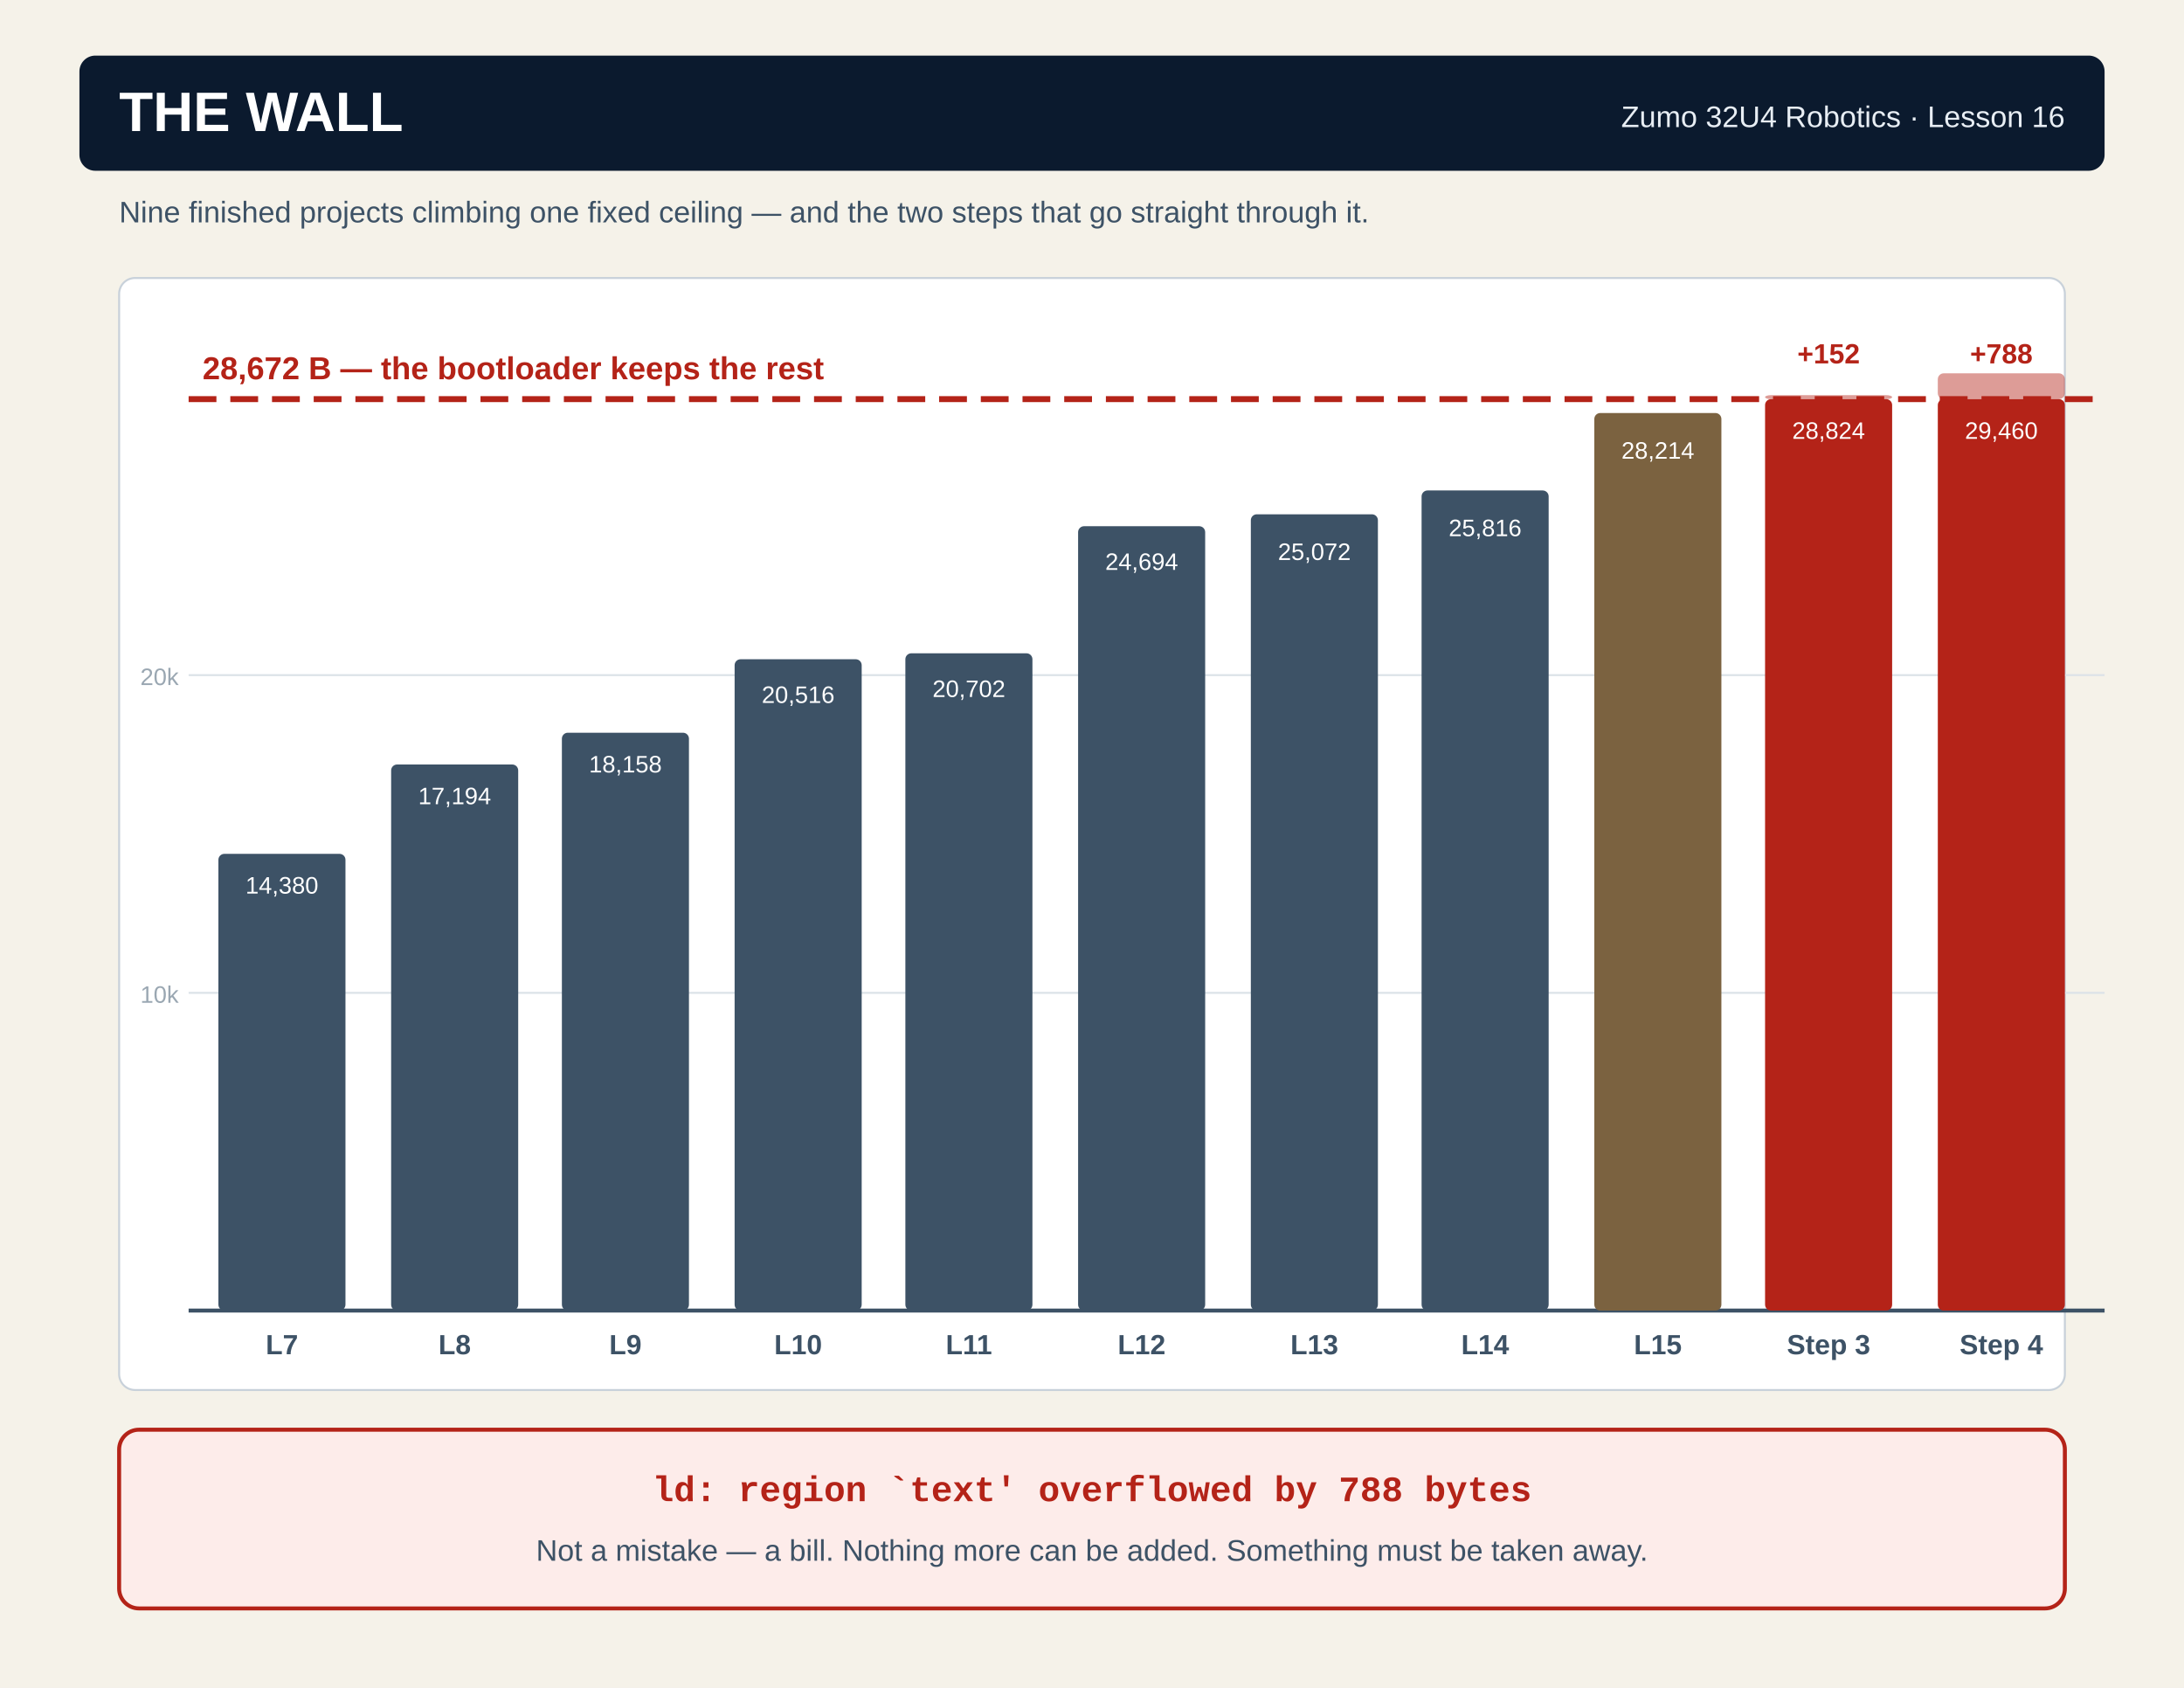
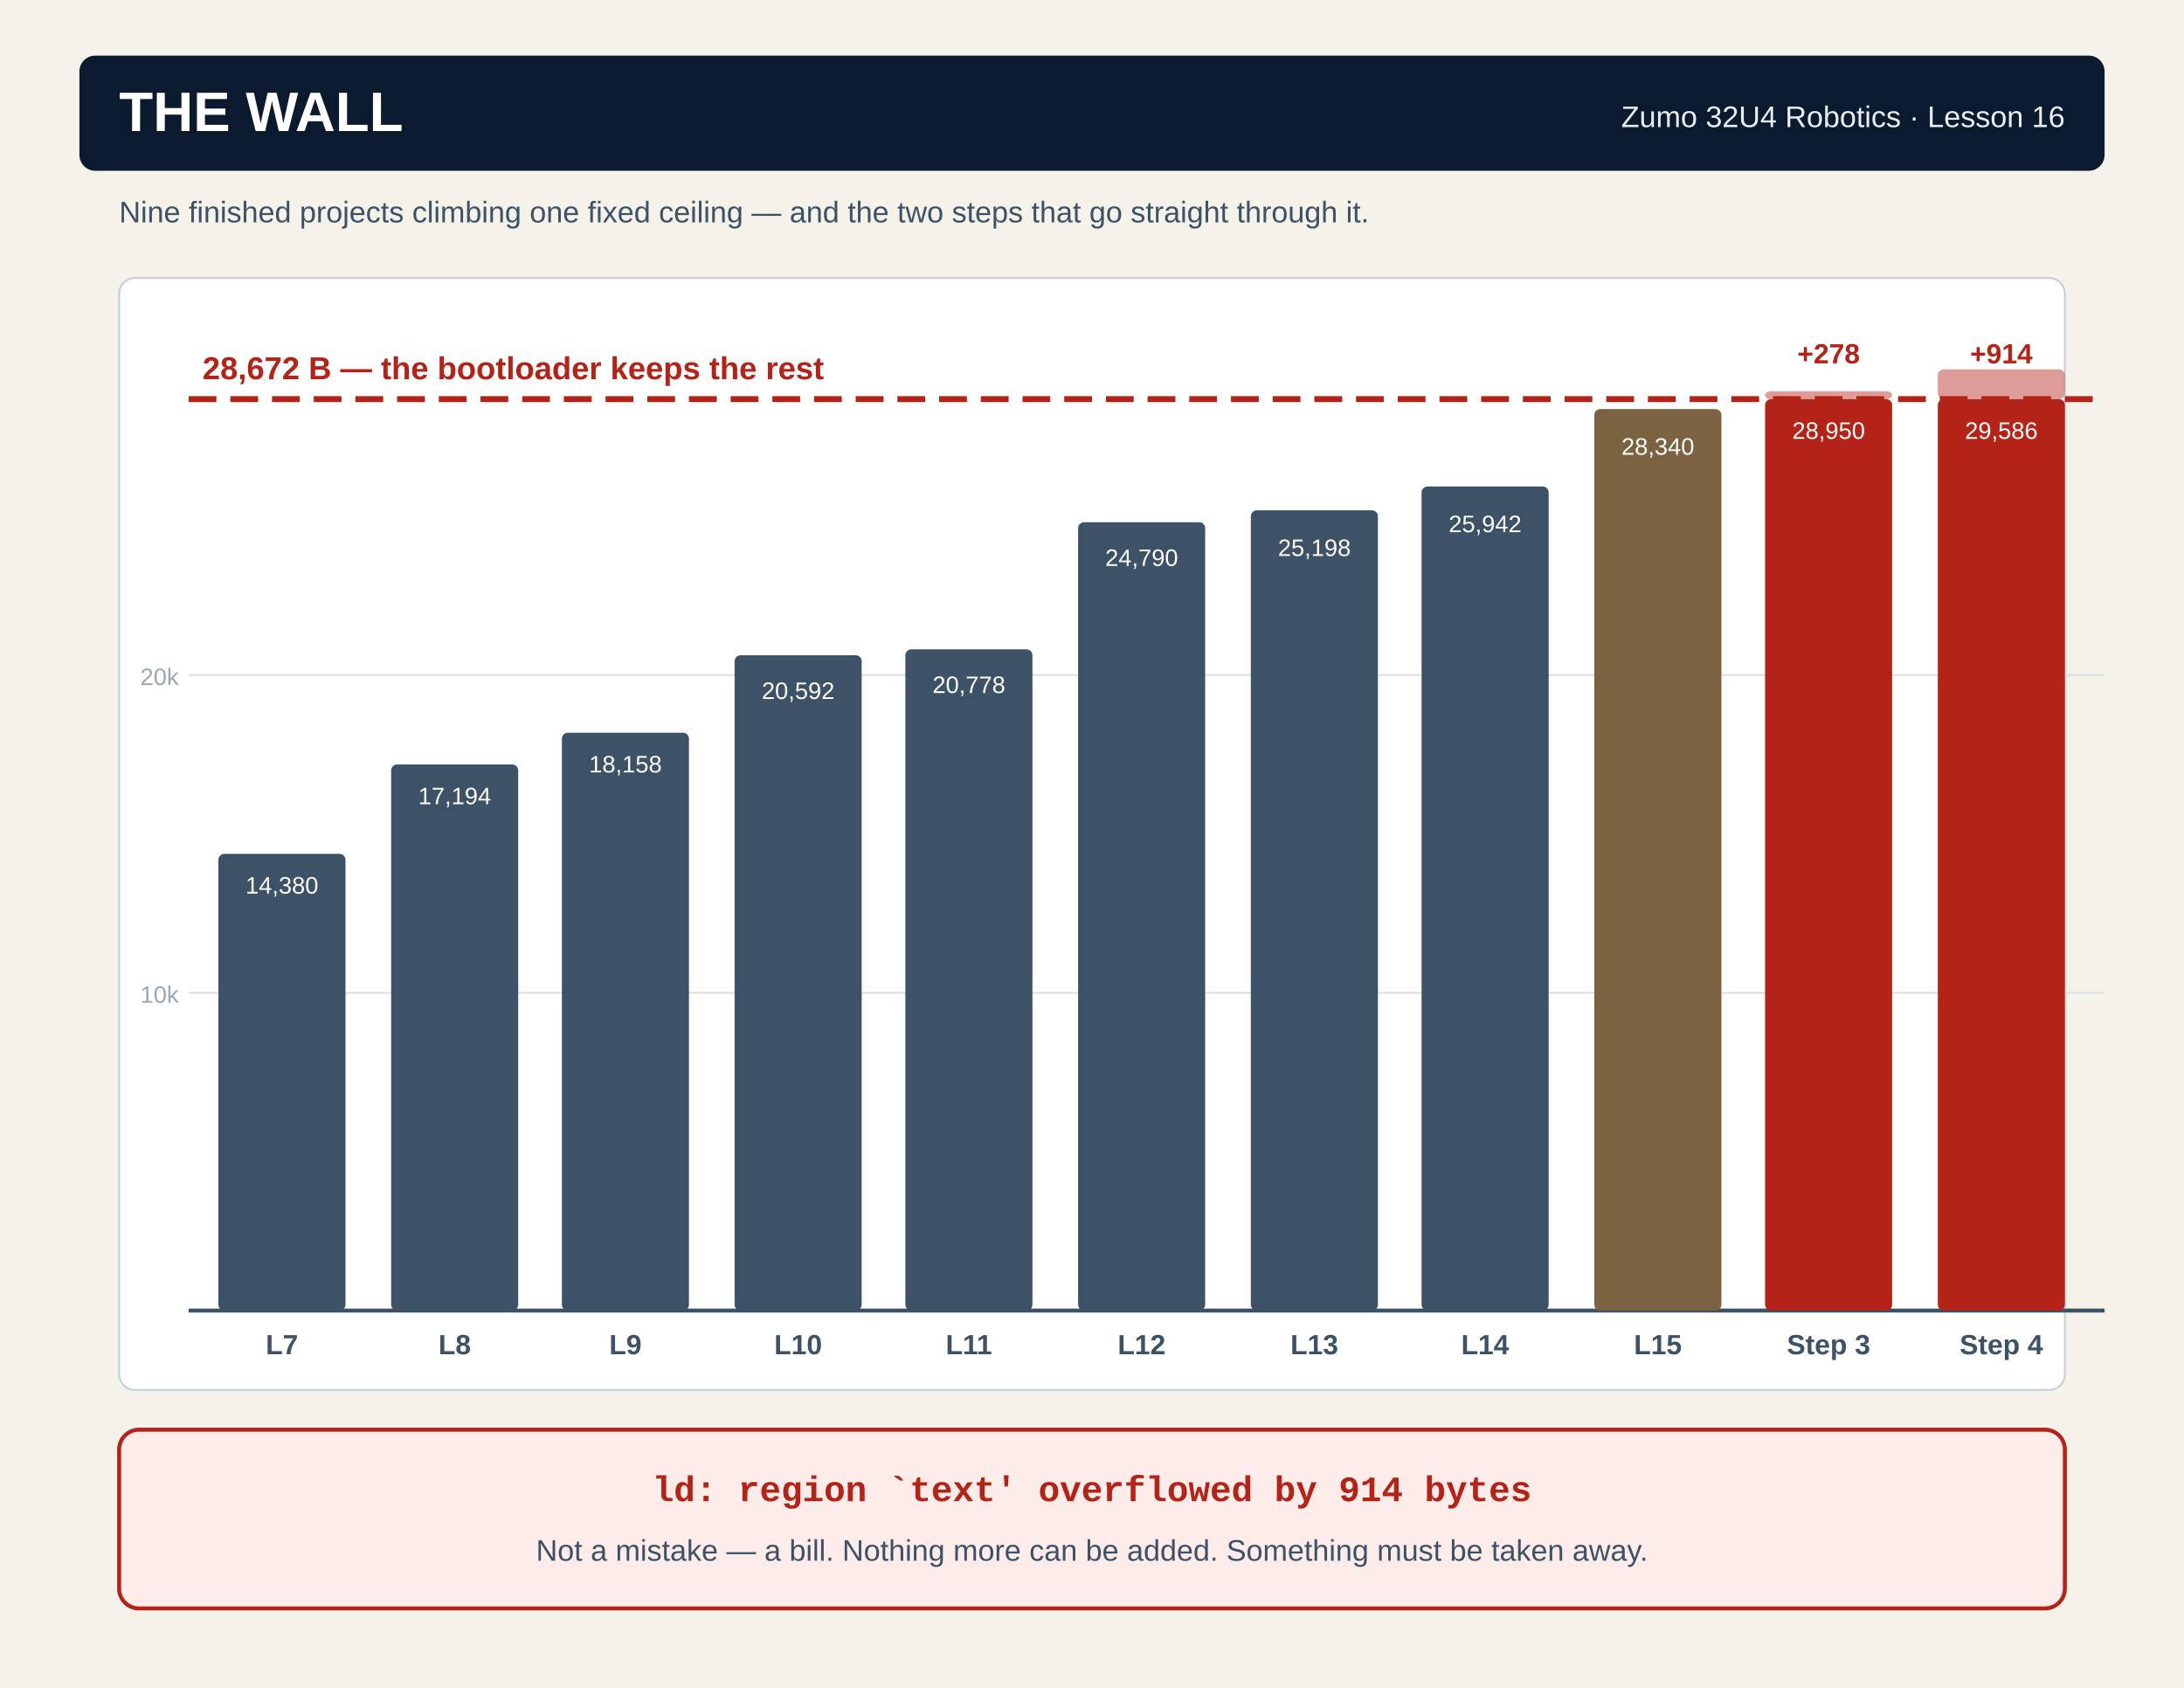
<svg xmlns="http://www.w3.org/2000/svg" viewBox="0 0 1100 850" font-family="Arial, Helvetica, sans-serif" width="1100" height="850">
  <defs>
    </defs>
  <rect x="0" y="0" width="1100" height="850" fill="#F5F2E9" />
  <rect x="40" y="28" width="1020" height="58" rx="8" fill="#0B1A2E" />
  <text x="60" y="66" fill="#FFFFFF" font-size="28" font-weight="bold" font-family="Arial, Helvetica, sans-serif">THE WALL</text>
  <text x="1040" y="64" fill="#E8EEF4" font-size="15" text-anchor="end" font-family="Arial, Helvetica, sans-serif">Zumo 32U4 Robotics · Lesson 16</text>
  <text x="60" y="112" fill="#3D5266" font-size="15" font-family="Arial, Helvetica, sans-serif">Nine finished projects climbing one fixed ceiling — and the two steps that go straight through it.</text>
  <rect x="60" y="140" width="980" height="560" rx="8" fill="#FFFFFF" stroke="#C8D1DA" />
  <line x1="95" y1="500" x2="1060" y2="500" stroke="#DCE3E8" stroke-width="1" />
  <line x1="95" y1="340" x2="1060" y2="340" stroke="#DCE3E8" stroke-width="1" />
  <text x="90" y="505" fill="#9AA7B2" font-size="12" text-anchor="end" font-family="Arial, Helvetica, sans-serif">10k</text>
  <text x="90" y="345" fill="#9AA7B2" font-size="12" text-anchor="end" font-family="Arial, Helvetica, sans-serif">20k</text>
  <line x1="95" y1="660" x2="1060" y2="660" stroke="#3D5266" stroke-width="2" />
  <line x1="95" y1="201" x2="1060" y2="201" stroke="#B42318" stroke-width="3" stroke-dasharray="14,7" />
  <rect x="95" y="200" width="965" height="0.0" fill="none" />
  <text x="102" y="191" fill="#B42318" font-size="16" font-weight="bold" text-anchor="start" font-family="Arial, Helvetica, sans-serif">28,672 B — the bootloader keeps the rest</text>
  <rect x="110" y="430" width="64" height="230" fill="#3D5266" rx="3" />
  <text x="142" y="682" fill="#3D5266" font-size="14" font-weight="bold" text-anchor="middle" font-family="Arial, Helvetica, sans-serif">L7</text>
  <text x="142" y="450" fill="#FFFFFF" font-size="12" text-anchor="middle" font-family="Arial, Helvetica, sans-serif">14,380</text>
  <rect x="197" y="385" width="64" height="275" fill="#3D5266" rx="3" />
  <text x="229" y="682" fill="#3D5266" font-size="14" font-weight="bold" text-anchor="middle" font-family="Arial, Helvetica, sans-serif">L8</text>
  <text x="229" y="405" fill="#FFFFFF" font-size="12" text-anchor="middle" font-family="Arial, Helvetica, sans-serif">17,194</text>
  <rect x="283" y="369" width="64" height="291" fill="#3D5266" rx="3" />
  <text x="315" y="682" fill="#3D5266" font-size="14" font-weight="bold" text-anchor="middle" font-family="Arial, Helvetica, sans-serif">L9</text>
  <text x="315" y="389" fill="#FFFFFF" font-size="12" text-anchor="middle" font-family="Arial, Helvetica, sans-serif">18,158</text>
-   <rect x="370" y="332" width="64" height="328" fill="#3D5266" rx="3" />
+   <rect x="370" y="330" width="64" height="330" fill="#3D5266" rx="3" />
  <text x="402" y="682" fill="#3D5266" font-size="14" font-weight="bold" text-anchor="middle" font-family="Arial, Helvetica, sans-serif">L10</text>
-   <text x="402" y="354" fill="#FFFFFF" font-size="12" text-anchor="middle" font-family="Arial, Helvetica, sans-serif">20,516</text>
-   <rect x="456" y="329" width="64" height="331" fill="#3D5266" rx="3" />
+   <text x="402" y="352" fill="#FFFFFF" font-size="12" text-anchor="middle" font-family="Arial, Helvetica, sans-serif">20,592</text>
+   <rect x="456" y="327" width="64" height="333" fill="#3D5266" rx="3" />
  <text x="488" y="682" fill="#3D5266" font-size="14" font-weight="bold" text-anchor="middle" font-family="Arial, Helvetica, sans-serif">L11</text>
-   <text x="488" y="351" fill="#FFFFFF" font-size="12" text-anchor="middle" font-family="Arial, Helvetica, sans-serif">20,702</text>
-   <rect x="543" y="265" width="64" height="395" fill="#3D5266" rx="3" />
+   <text x="488" y="349" fill="#FFFFFF" font-size="12" text-anchor="middle" font-family="Arial, Helvetica, sans-serif">20,778</text>
+   <rect x="543" y="263" width="64" height="397" fill="#3D5266" rx="3" />
  <text x="575" y="682" fill="#3D5266" font-size="14" font-weight="bold" text-anchor="middle" font-family="Arial, Helvetica, sans-serif">L12</text>
-   <text x="575" y="287" fill="#FFFFFF" font-size="12" text-anchor="middle" font-family="Arial, Helvetica, sans-serif">24,694</text>
-   <rect x="630" y="259" width="64" height="401" fill="#3D5266" rx="3" />
+   <text x="575" y="285" fill="#FFFFFF" font-size="12" text-anchor="middle" font-family="Arial, Helvetica, sans-serif">24,790</text>
+   <rect x="630" y="257" width="64" height="403" fill="#3D5266" rx="3" />
  <text x="662" y="682" fill="#3D5266" font-size="14" font-weight="bold" text-anchor="middle" font-family="Arial, Helvetica, sans-serif">L13</text>
-   <text x="662" y="282" fill="#FFFFFF" font-size="12" text-anchor="middle" font-family="Arial, Helvetica, sans-serif">25,072</text>
-   <rect x="716" y="247" width="64" height="413" fill="#3D5266" rx="3" />
+   <text x="662" y="280" fill="#FFFFFF" font-size="12" text-anchor="middle" font-family="Arial, Helvetica, sans-serif">25,198</text>
+   <rect x="716" y="245" width="64" height="415" fill="#3D5266" rx="3" />
  <text x="748" y="682" fill="#3D5266" font-size="14" font-weight="bold" text-anchor="middle" font-family="Arial, Helvetica, sans-serif">L14</text>
-   <text x="748" y="270" fill="#FFFFFF" font-size="12" text-anchor="middle" font-family="Arial, Helvetica, sans-serif">25,816</text>
-   <rect x="803" y="208" width="64" height="452" fill="#7B6240" rx="3" />
+   <text x="748" y="268" fill="#FFFFFF" font-size="12" text-anchor="middle" font-family="Arial, Helvetica, sans-serif">25,942</text>
+   <rect x="803" y="206" width="64" height="454" fill="#7B6240" rx="3" />
  <text x="835" y="682" fill="#3D5266" font-size="14" font-weight="bold" text-anchor="middle" font-family="Arial, Helvetica, sans-serif">L15</text>
-   <text x="835" y="231" fill="#FFFFFF" font-size="12" text-anchor="middle" font-family="Arial, Helvetica, sans-serif">28,214</text>
+   <text x="835" y="229" fill="#FFFFFF" font-size="12" text-anchor="middle" font-family="Arial, Helvetica, sans-serif">28,340</text>
  <rect x="889" y="201" width="64" height="459" fill="#B42318" rx="3" />
-   <rect x="889" y="199" width="64" height="2" fill="#B42318" opacity="0.45" rx="3" />
+   <rect x="889" y="197" width="64" height="4" fill="#B42318" opacity="0.45" rx="3" />
  <text x="921" y="682" fill="#3D5266" font-size="14" font-weight="bold" text-anchor="middle" font-family="Arial, Helvetica, sans-serif">Step 3</text>
-   <text x="921" y="221" fill="#FFFFFF" font-size="12" text-anchor="middle" font-family="Arial, Helvetica, sans-serif">28,824</text>
+   <text x="921" y="221" fill="#FFFFFF" font-size="12" text-anchor="middle" font-family="Arial, Helvetica, sans-serif">28,950</text>
  <rect x="976" y="201" width="64" height="459" fill="#B42318" rx="3" />
-   <rect x="976" y="188" width="64" height="13" fill="#B42318" opacity="0.45" rx="3" />
-   <text x="1008" y="183" fill="#B42318" font-size="14" font-weight="bold" text-anchor="middle" font-family="Arial, Helvetica, sans-serif">+788</text>
+   <rect x="976" y="186" width="64" height="15" fill="#B42318" opacity="0.45" rx="3" />
+   <text x="1008" y="183" fill="#B42318" font-size="14" font-weight="bold" text-anchor="middle" font-family="Arial, Helvetica, sans-serif">+914</text>
  <text x="1008" y="682" fill="#3D5266" font-size="14" font-weight="bold" text-anchor="middle" font-family="Arial, Helvetica, sans-serif">Step 4</text>
-   <text x="1008" y="221" fill="#FFFFFF" font-size="12" text-anchor="middle" font-family="Arial, Helvetica, sans-serif">29,460</text>
-   <text x="921" y="183" fill="#B42318" font-size="14" font-weight="bold" text-anchor="middle" font-family="Arial, Helvetica, sans-serif">+152</text>
+   <text x="1008" y="221" fill="#FFFFFF" font-size="12" text-anchor="middle" font-family="Arial, Helvetica, sans-serif">29,586</text>
+   <text x="921" y="183" fill="#B42318" font-size="14" font-weight="bold" text-anchor="middle" font-family="Arial, Helvetica, sans-serif">+278</text>
  <rect x="60" y="720" width="980" height="90" rx="10" fill="#FDECEA" stroke="#B42318" stroke-width="2" />
-   <text x="550" y="756" fill="#B42318" font-size="18" font-weight="bold" text-anchor="middle" font-family="Courier New, monospace">ld: region `text' overflowed by 788 bytes</text>
+   <text x="550" y="756" fill="#B42318" font-size="18" font-weight="bold" text-anchor="middle" font-family="Courier New, monospace">ld: region `text' overflowed by 914 bytes</text>
  <text x="550" y="786" fill="#3D5266" font-size="15" text-anchor="middle" font-family="Arial, Helvetica, sans-serif">Not a mistake — a bill. Nothing more can be added. Something must be taken away.</text>
</svg>
